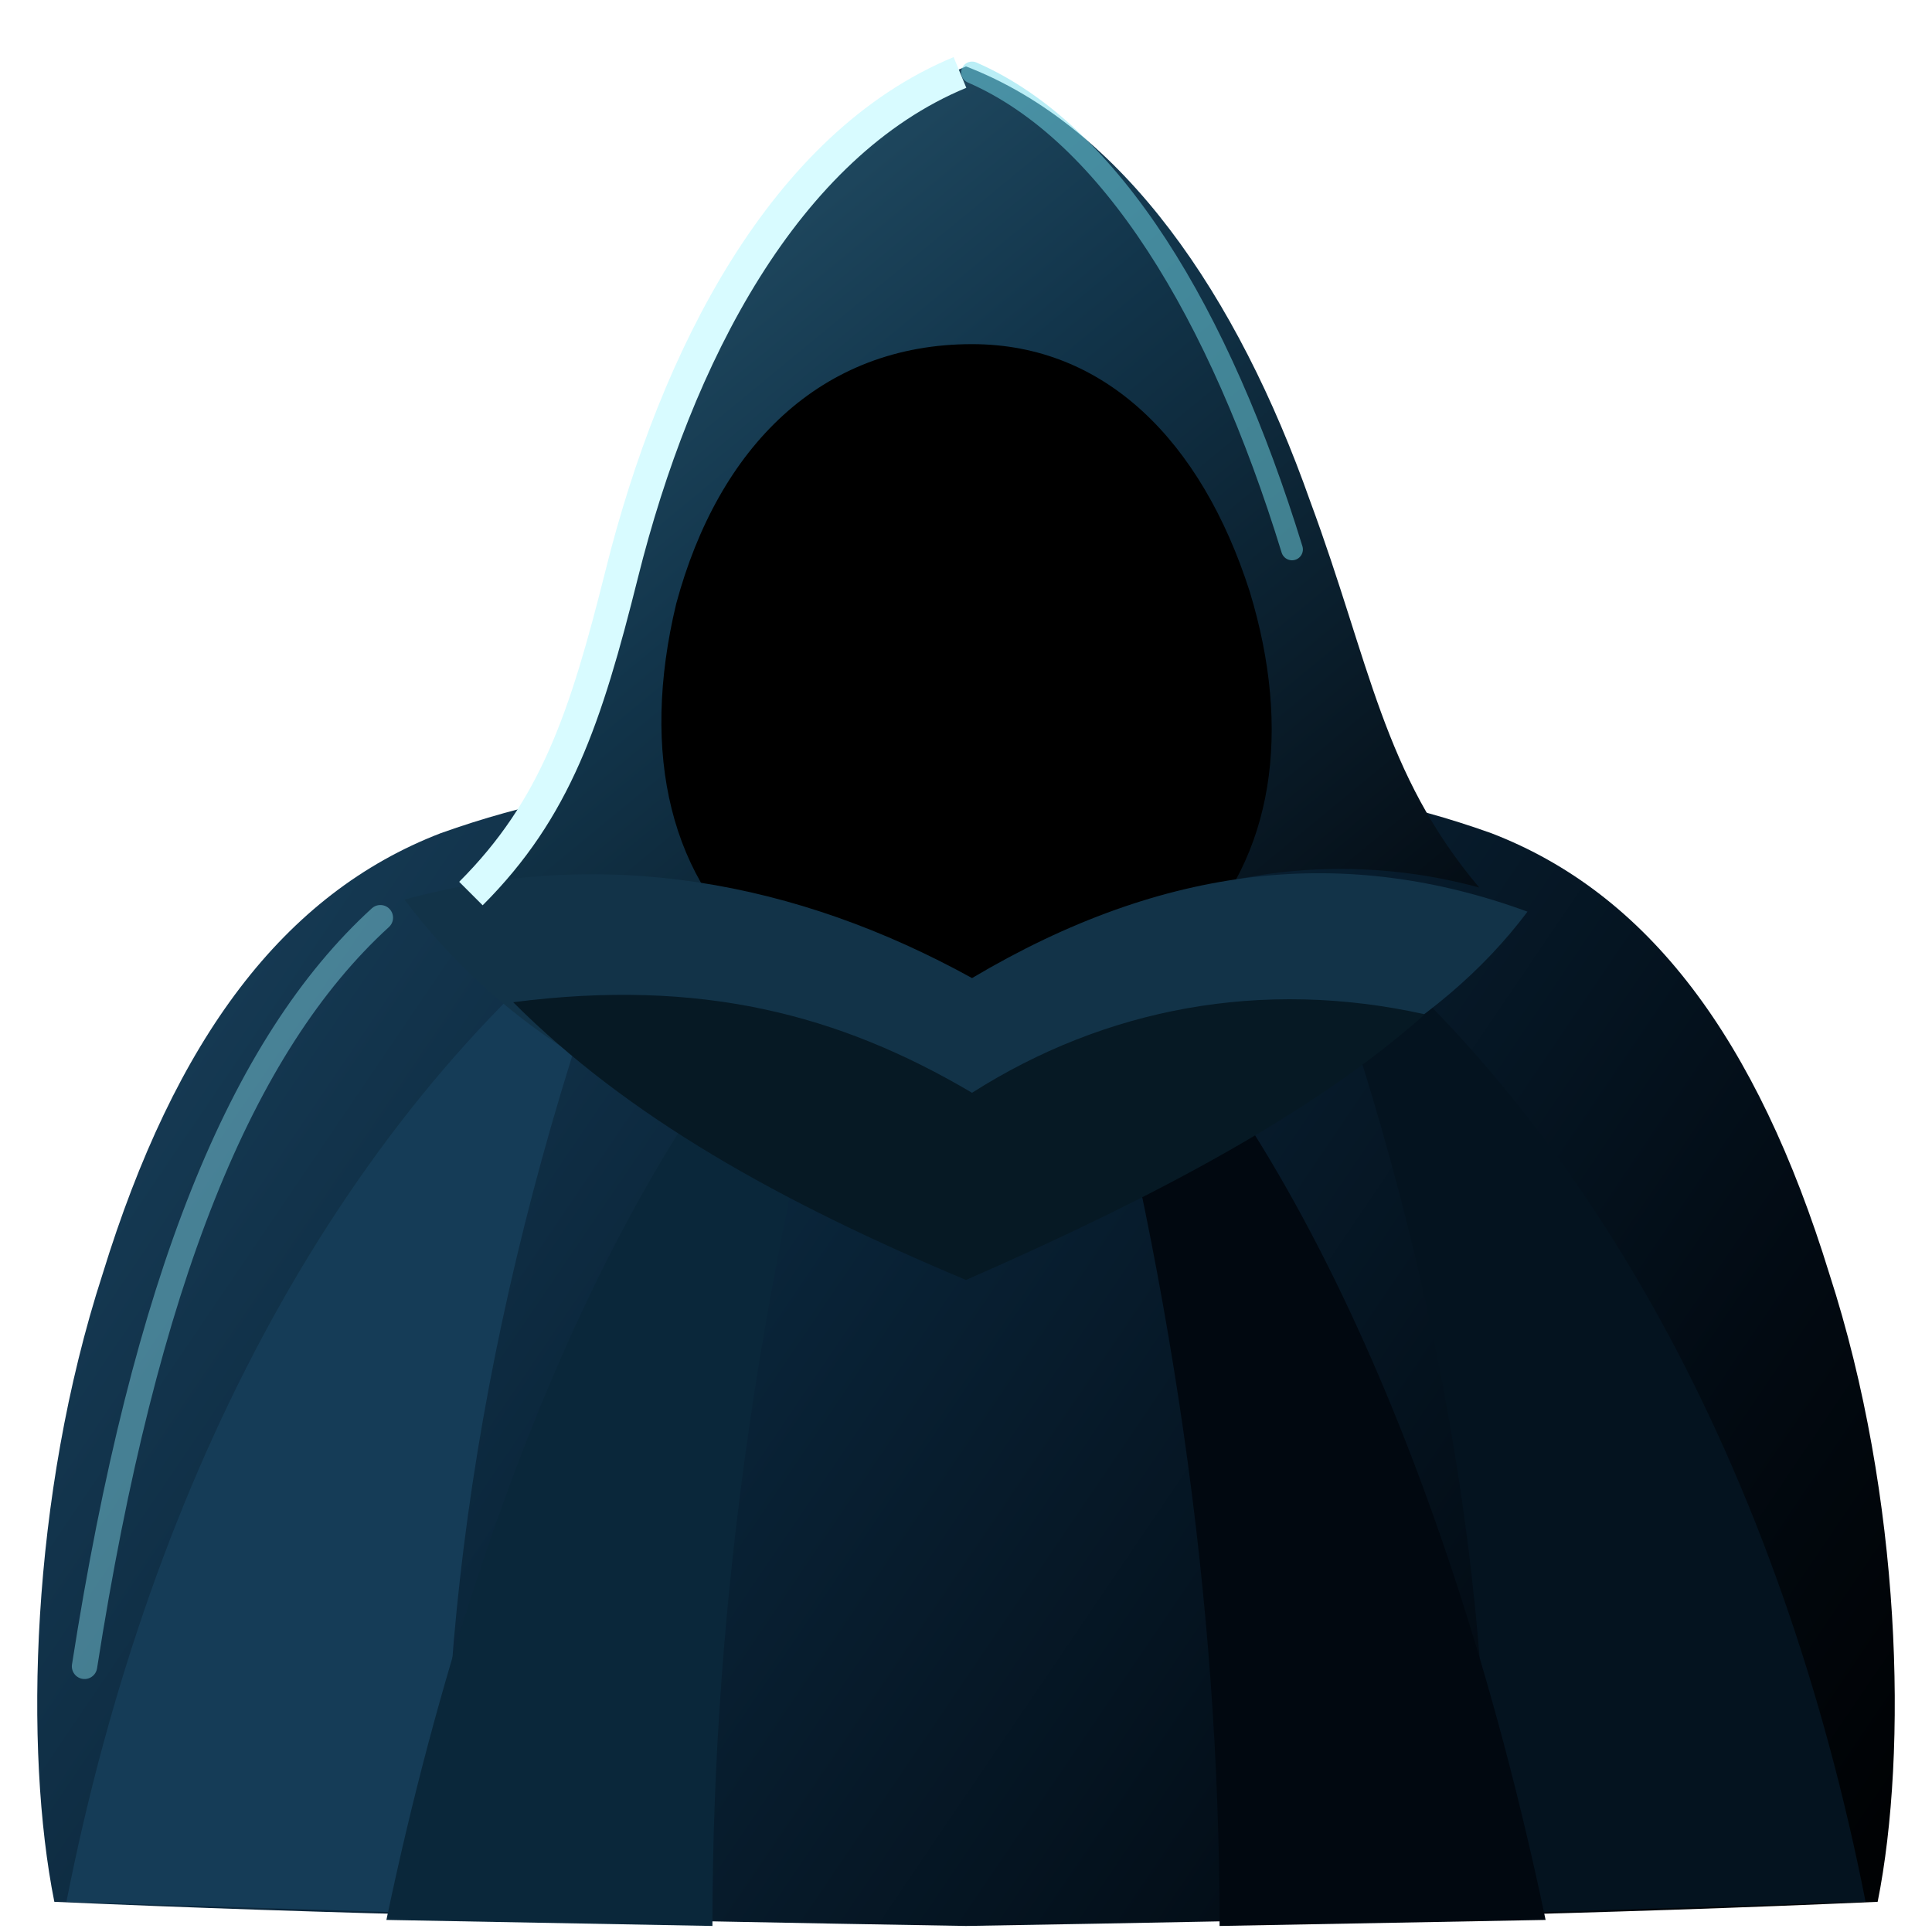
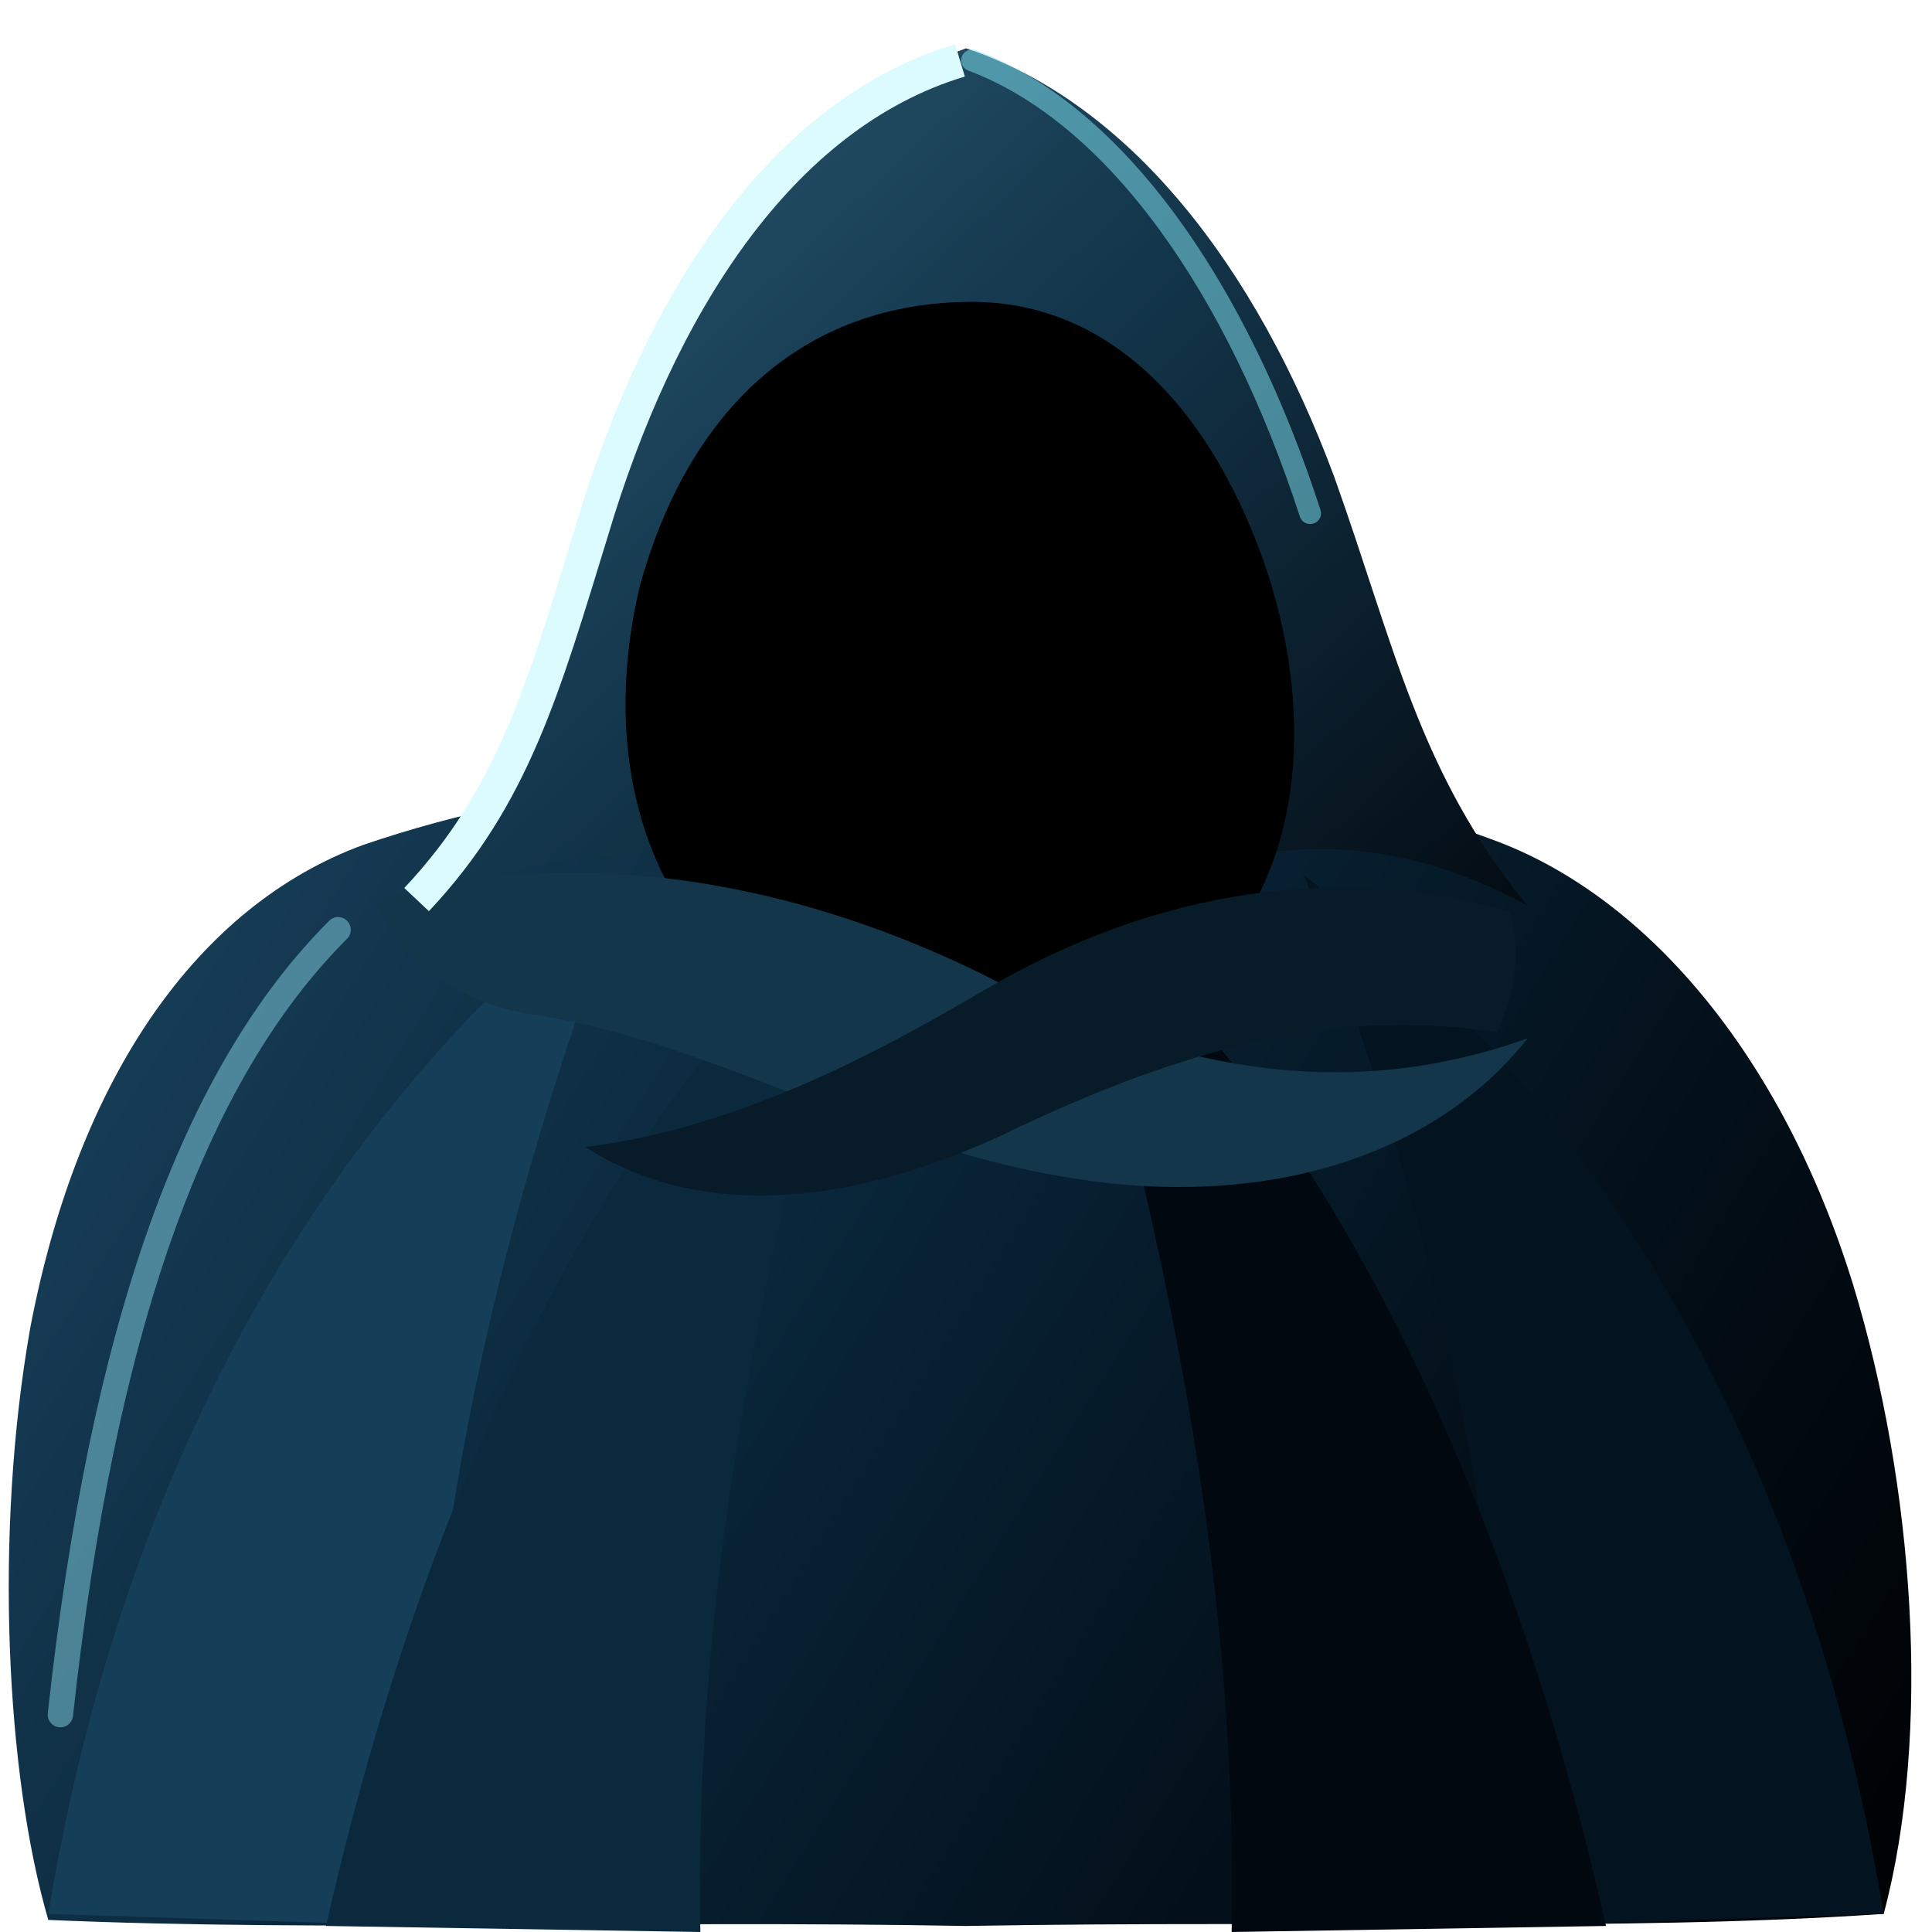
<svg xmlns="http://www.w3.org/2000/svg" viewBox="0 0 32 32" role="img" focusable="false" aria-labelledby="mt md">
  <defs>
-     <linearGradient id="mc" x1="2" y1="13" x2="30" y2="32" gradientUnits="userSpaceOnUse">
-       <stop stop-color="#19405b" />
-       <stop offset=".42" stop-color="#092337" />
-       <stop offset=".82" stop-color="#020a12" />
+     <linearGradient id="mc" x1="1" y1="13" x2="31" y2="32" gradientUnits="userSpaceOnUse">
+       <stop stop-color="#1a425d" />
+       <stop offset=".4" stop-color="#09263a" />
+       <stop offset=".8" stop-color="#020b13" />
      <stop offset="1" stop-color="#000204" />
    </linearGradient>
-     <linearGradient id="mh" x1="9" y1="1" x2="23" y2="18" gradientUnits="userSpaceOnUse">
-       <stop stop-color="#2a5870" />
-       <stop offset=".4" stop-color="#12354b" />
+     <linearGradient id="mh" x1="8" y1=".8" x2="24" y2="18" gradientUnits="userSpaceOnUse">
+       <stop stop-color="#2c5b73" />
+       <stop offset=".4" stop-color="#14384e" />
      <stop offset="1" stop-color="#02070d" />
    </linearGradient>
  </defs>
-   <path d="M7.3 13.8C4.7 14.8 2.9 17.2 1.7 21.1C.5 24.8.4 29 .9 31.5C5.4 31.7 10.1 31.8 16 31.9C21.9 31.8 26.6 31.7 31.1 31.5C31.6 29 31.5 24.8 30.3 21.1C29.1 17.2 27.3 14.8 24.7 13.8C21.9 12.8 19.1 12.7 16 13.3C12.9 12.7 10.1 12.8 7.3 13.8Z" fill="url(#mc)" />
-   <path d="M1.1 31.5C2.5 24.4 5.7 18.4 10.4 14.8C8.2 20.7 7.2 26.5 7.4 31.7Z" fill="#153c57" />
-   <path d="M30.9 31.5C29.5 24.4 26.3 18.4 21.6 14.8C23.8 20.7 24.8 26.5 24.6 31.7Z" fill="#04131f" />
-   <path d="M6.4 31.8C8.1 23.7 11.1 17.8 14.2 15.2C12.6 21 11.8 26.5 11.8 31.9Z" fill="#0a273a" />
-   <path d="M25.6 31.8C23.9 23.7 20.9 17.8 17.8 15.2C19.4 21 20.2 26.5 20.2 31.9Z" fill="#010810" />
-   <path d="M16 1.1C13.4 2.2 11.7 5 10.5 8.5C9.6 11.2 9.5 12.9 7.7 15C10.2 14.3 12.5 14.5 14.3 15.5C15.2 16 15.7 16.7 16.1 17.4C16.5 16.6 17.2 15.9 18.2 15.4C20 14.4 22.3 14.1 24.5 14.7C22.9 12.8 22.7 11 21.7 8.3C20.5 4.9 18.6 2.1 16 1.1Z" fill="url(#mh)" />
-   <path d="M16.1 5.7C13.6 5.7 11.9 7.4 11.2 10C10.6 12.5 11.1 14.6 12.7 15.9C13.7 16.7 14.8 17.2 16 17.2C17.4 17.2 18.8 16.6 19.7 15.6C21.1 14.2 21.4 12.1 20.7 9.8C19.9 7.3 18.3 5.7 16.1 5.7Z" fill="#000" />
-   <path d="M6.7 14.9C10 14 13.2 14.6 16.1 16.2C19.3 14.3 22.3 14 25.3 15.1C23.8 17.1 21.4 18.3 18.6 19.2C17.5 19.5 16.7 19.9 16 20.4C15.2 19.9 14.2 19.5 13.1 19.1C10.3 18.2 8.2 16.9 6.7 14.9Z" fill="#123348" />
-   <path d="M8.5 16.6C11.6 16.2 13.9 16.8 16.1 18.1C18.3 16.7 20.9 16.2 23.6 16.8C21.8 18.4 19.2 19.8 16 21.2C12.9 19.9 10.4 18.5 8.5 16.6Z" fill="#061924" />
-   <path d="M7.8 14.8C9.2 13.4 9.7 11.9 10.3 9.5C11.2 5.9 13 2.4 15.9 1.2" fill="none" stroke="#d8fbff" stroke-width=".55" stroke-linecap="butt" />
-   <path d="M16.1 1.2C18.4 2.2 20.2 5.2 21.4 9.1" fill="none" stroke="#77deef" stroke-opacity=".5" stroke-width=".36" stroke-linecap="round" />
-   <path d="M6.3 15.2C4 17.3 2.4 21.2 1.4 27.6" fill="none" stroke="#8fe9f8" stroke-opacity=".42" stroke-width=".42" stroke-linecap="round" />
+   <path d="M6 14C3.3 15 1.3 17.8.5 22C-.1 25.4.1 29.4.8 31.8C5.4 32 10.5 31.8 16 31.9C21.8 31.8 26.8 32 31.2 31.7C32 28.7 31.7 24.6 30.7 21.3C29.5 17.4 27.2 14.8 24.7 13.9C22 12.9 19.2 12.6 16.1 13.3C12.9 12.6 9.2 12.9 6 14Z" fill="url(#mc)" />
+   <path d="M.8 31.7C2 24.4 5.3 18.4 10.4 14.5C8 20.8 6.9 26.5 7 31.9Z" fill="#153e58" />
+   <path d="M31.2 31.7C30 24.4 26.7 18.4 21.6 14.5C24 20.8 25.1 26.5 25 31.9Z" fill="#03131f" />
+   <path d="M5.4 31.9C7.3 23.5 10.8 17.5 14.3 14.9C12.5 21.1 11.5 26.6 11.6 32Z" fill="#0a293d" />
+   <path d="M26.6 31.9C24.7 23.5 21.2 17.5 17.7 14.9C19.5 21.1 20.5 26.6 20.4 32Z" fill="#010810" />
+   <path d="M16 .8C13.3 1.8 11.4 4.5 10 8.2C9.1 10.7 8.8 12.5 6.8 15C9.2 13.9 12 13.9 14.2 15C15.1 15.6 15.7 16.5 16.1 17.6C16.7 16.4 17.5 15.6 18.5 15C20.8 13.7 23.1 13.8 25.3 15C23.5 12.8 23.1 10.7 22.1 7.9C20.8 4.4 18.7 1.7 16 .8Z" fill="url(#mh)" />
+   <path d="M16.1 5C13.3 5 11.4 6.8 10.6 9.7C10 12.2 10.5 14.7 12.4 16.3C13.4 17.2 14.8 17.7 16 17.8C17.6 17.7 19.1 17 20.1 15.9C21.5 14.4 21.8 12 21 9.5C20.1 6.8 18.4 5 16.1 5Z" fill="#000" />
+   <path d="M6.2 14.9C9.4 14 12.9 14.5 16.2 16.1C19.3 17.7 22.2 18.3 25.3 17.2C23.8 19.1 21.2 19.9 18.4 19.6C14.7 19.2 12.1 17.3 8.8 16.8C7.5 16.6 6.6 15.8 6.2 14.9Z" fill="#13364b" />
+   <path d="M25 15.1C22.2 14.3 19.2 14.7 16.3 16.4C14.1 17.7 12 18.7 9.7 19C11.4 20.1 13.8 20.1 16.6 18.8C19.7 17.3 22.2 16.7 24.8 17.1C25.1 16.4 25.2 15.7 25 15.1Z" fill="#071b29" />
+   <path d="M6.9 14.9C8.5 13.2 9 11.4 9.8 8.8C10.9 5.1 12.9 1.9 15.9 1" fill="none" stroke="#dcfbff" stroke-width=".56" stroke-linecap="butt" />
+   <path d="M16.1 1C18.5 1.9 20.5 4.8 21.7 8.5" fill="none" stroke="#80e3f3" stroke-opacity=".52" stroke-width=".36" stroke-linecap="round" />
+   <path d="M5.6 15.4C3.2 17.8 1.7 22 1 28.4" fill="none" stroke="#97ebf9" stroke-opacity=".44" stroke-width=".42" stroke-linecap="round" />
</svg>
